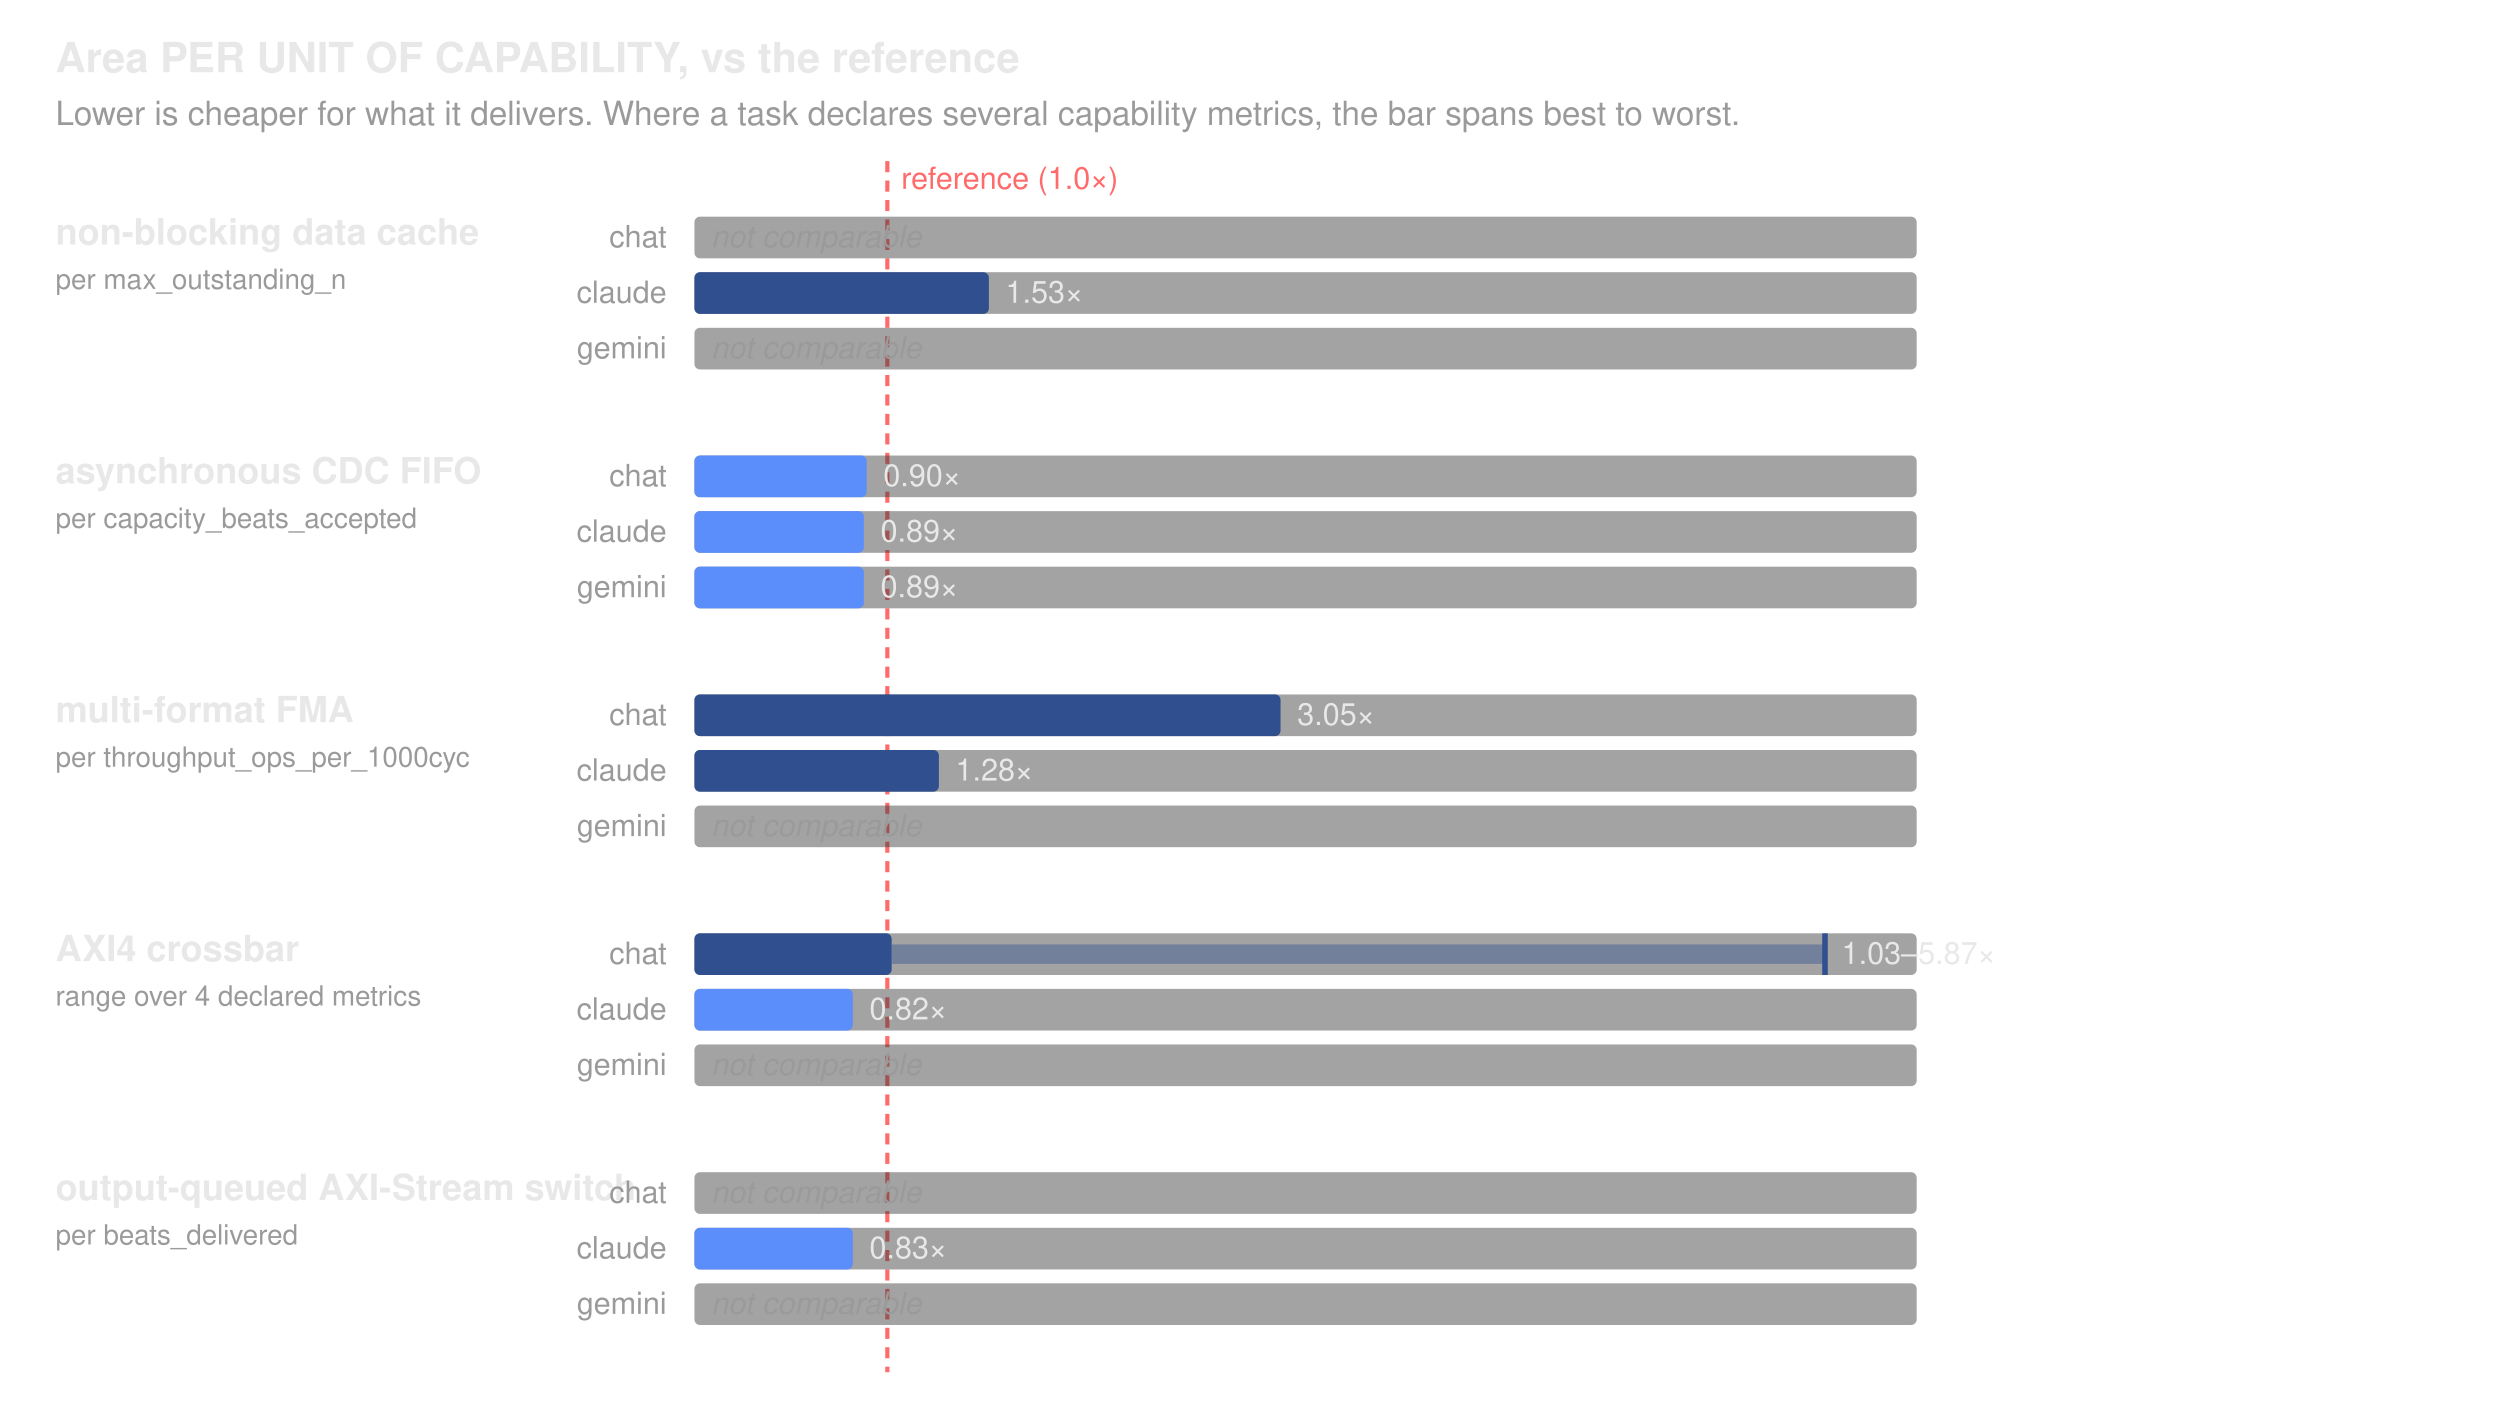
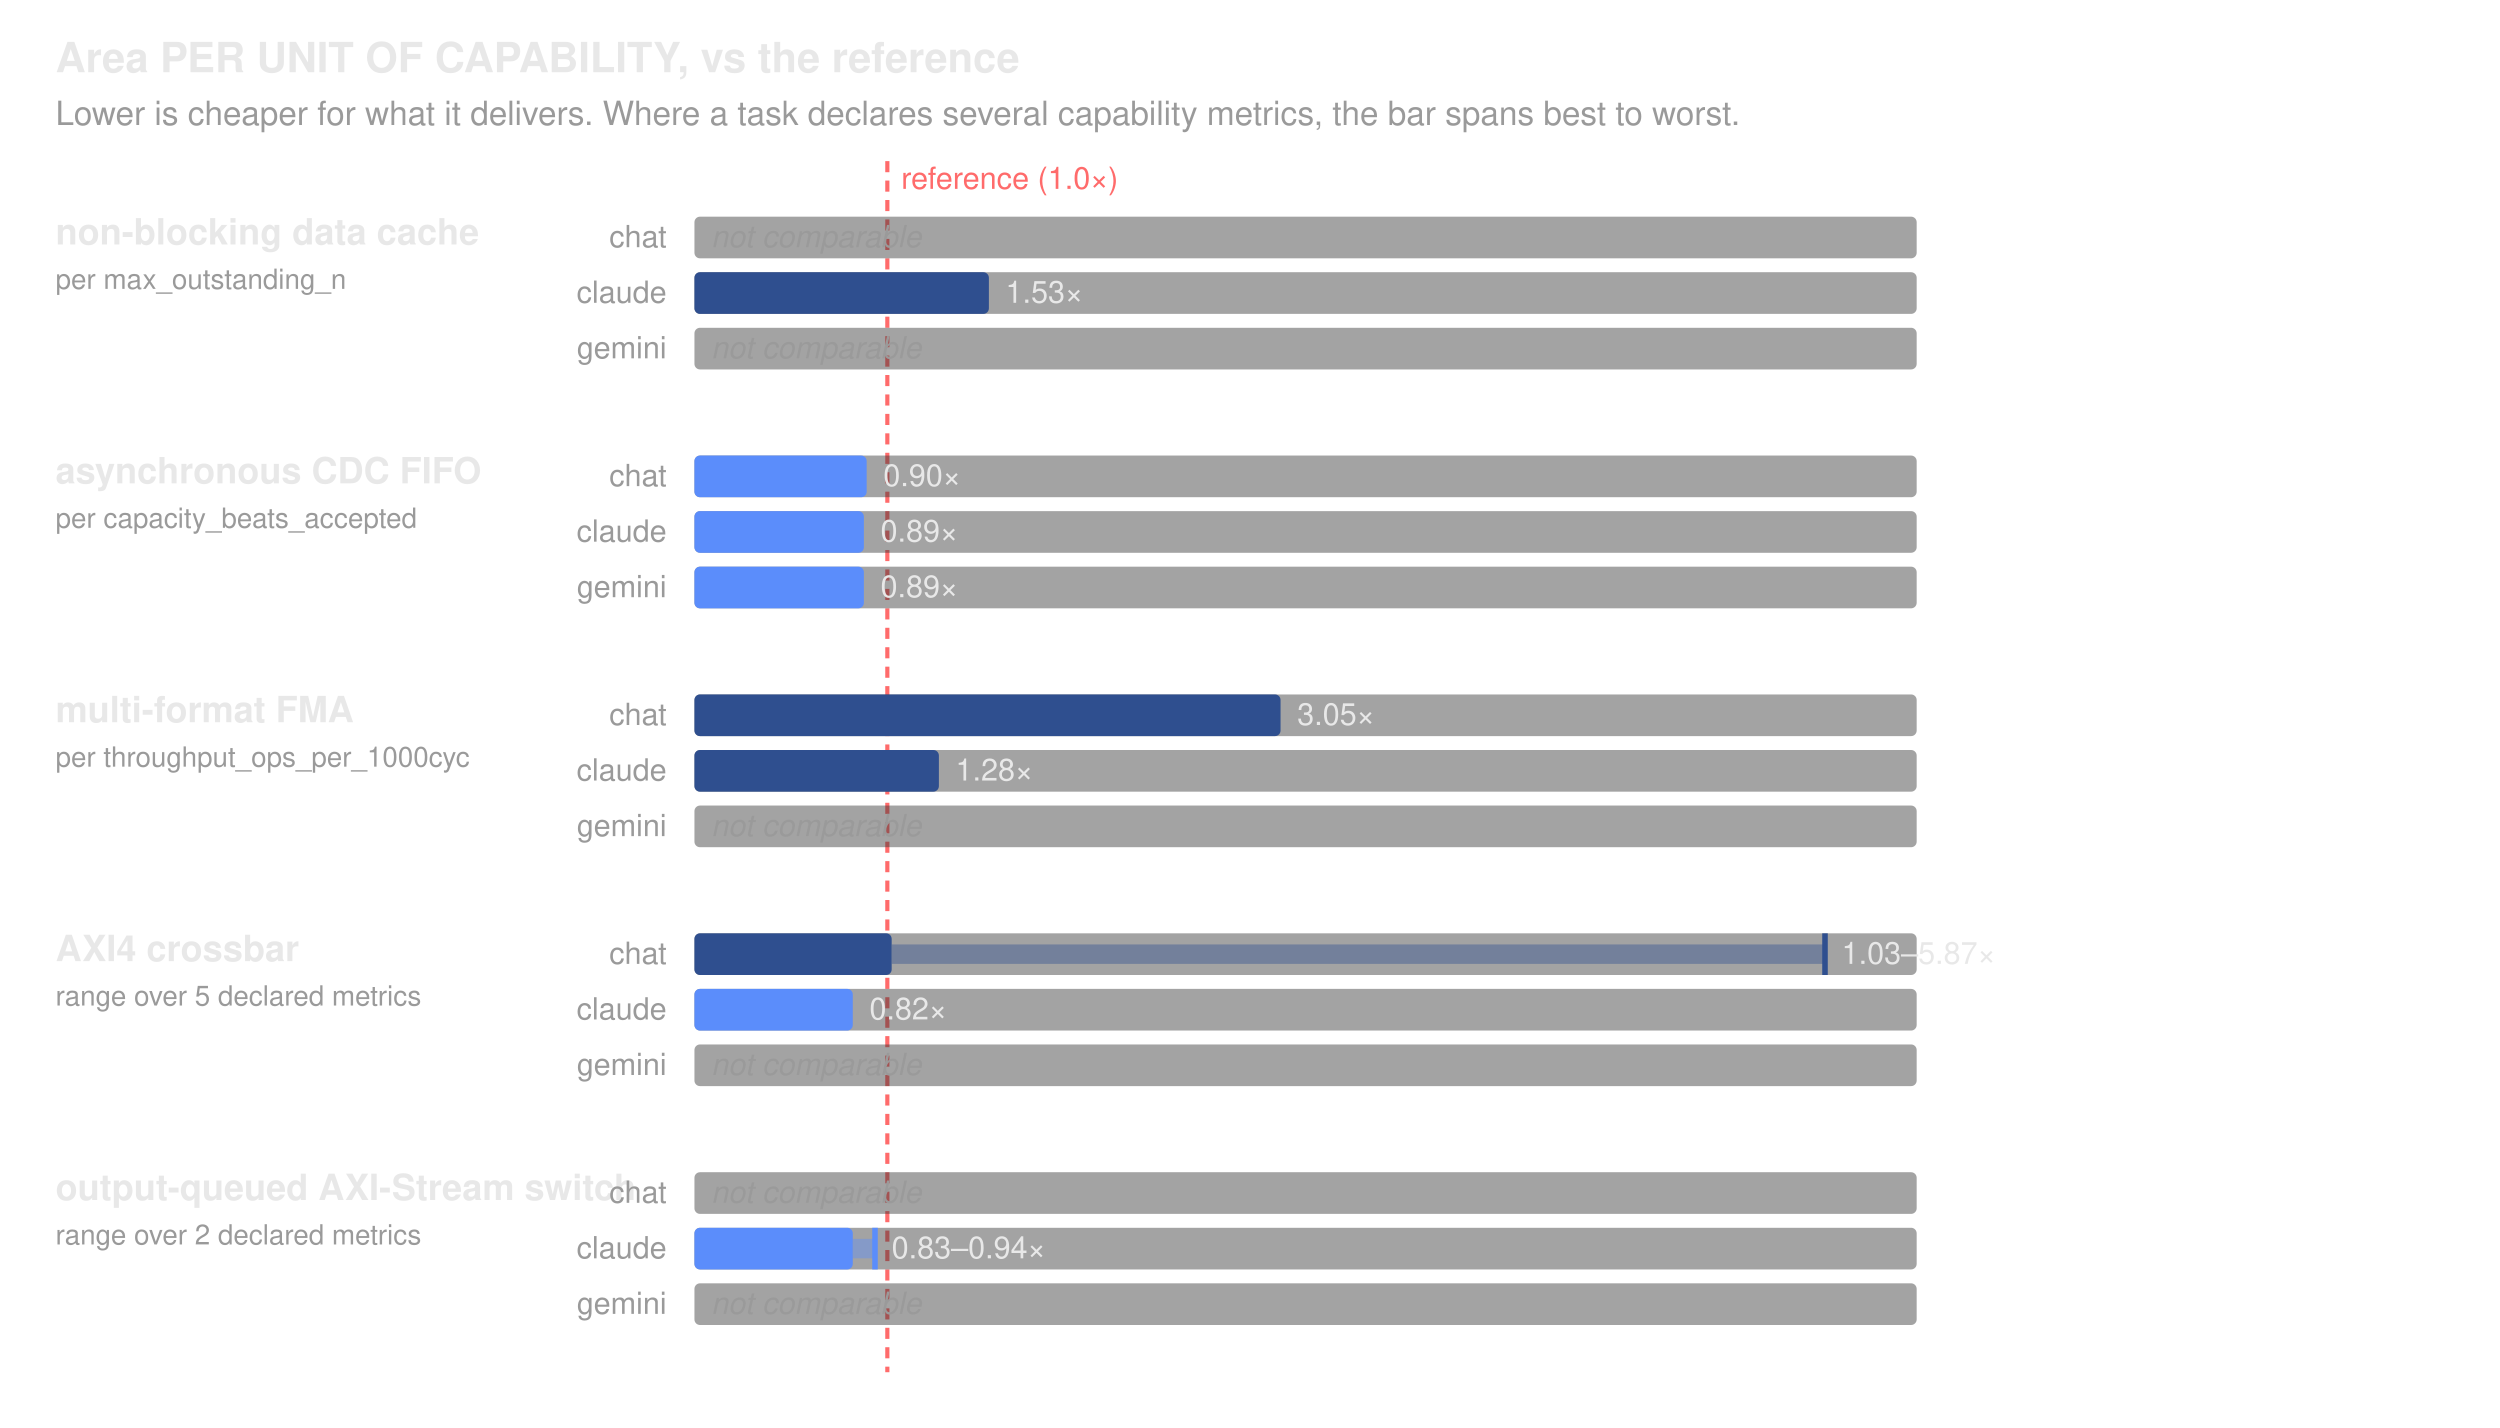
<svg xmlns="http://www.w3.org/2000/svg" viewBox="0 0 900 514" font-family="-apple-system,BlinkMacSystemFont,Segoe UI,Helvetica,Arial,sans-serif">
  <rect width="900" height="514" fill="none" />
  <text x="20" y="26" fill="#e8e8e8" font-size="15" font-weight="600">Area PER UNIT OF CAPABILITY, vs the reference</text>
  <text x="20" y="45" fill="#9a9a9a" font-size="12">Lower is cheaper for what it delivers. Where a task declares several capability metrics, the bar spans best to worst.</text>
  <line x1="319.439" y1="58" x2="319.439" y2="494" stroke="#ff6b6b" stroke-width="1.5" stroke-dasharray="4 3" />
  <text x="324.439" y="68" fill="#ff6b6b" font-size="11">reference (1.0×)</text>
  <text x="20" y="88" fill="#e8e8e8" font-size="13" font-weight="600">non-blocking data cache</text>
  <text x="20" y="104" fill="#9a9a9a" font-size="10">per max_outstanding_n</text>
  <text x="240" y="89" fill="#9a9a9a" font-size="11" text-anchor="end">chat</text>
  <rect x="250" y="78" width="440" height="15" rx="2" fill="#333" opacity="0.45" />
  <text x="256" y="89" fill="#9a9a9a" font-size="11" font-style="italic">not comparable</text>
  <text x="240" y="109" fill="#9a9a9a" font-size="11" text-anchor="end">claude</text>
  <rect x="250" y="98" width="440" height="15" rx="2" fill="#333" opacity="0.45" />
  <rect x="250" y="98" width="106" height="15" rx="2" fill="#2f4f8f" />
  <text x="362" y="109" fill="#e8e8e8" font-size="11">1.53×</text>
  <text x="240" y="129" fill="#9a9a9a" font-size="11" text-anchor="end">gemini</text>
  <rect x="250" y="118" width="440" height="15" rx="2" fill="#333" opacity="0.45" />
  <text x="256" y="129" fill="#9a9a9a" font-size="11" font-style="italic">not comparable</text>
  <text x="20" y="174" fill="#e8e8e8" font-size="13" font-weight="600">asynchronous CDC FIFO</text>
  <text x="20" y="190" fill="#9a9a9a" font-size="10">per capacity_beats_accepted</text>
  <text x="240" y="175" fill="#9a9a9a" font-size="11" text-anchor="end">chat</text>
  <rect x="250" y="164" width="440" height="15" rx="2" fill="#333" opacity="0.45" />
  <rect x="250" y="164" width="62" height="15" rx="2" fill="#5b8dfb" />
  <text x="318" y="175" fill="#e8e8e8" font-size="11">0.90×</text>
  <text x="240" y="195" fill="#9a9a9a" font-size="11" text-anchor="end">claude</text>
  <rect x="250" y="184" width="440" height="15" rx="2" fill="#333" opacity="0.45" />
  <rect x="250" y="184" width="61" height="15" rx="2" fill="#5b8dfb" />
  <text x="317" y="195" fill="#e8e8e8" font-size="11">0.89×</text>
  <text x="240" y="215" fill="#9a9a9a" font-size="11" text-anchor="end">gemini</text>
  <rect x="250" y="204" width="440" height="15" rx="2" fill="#333" opacity="0.45" />
  <rect x="250" y="204" width="61" height="15" rx="2" fill="#5b8dfb" />
  <text x="317" y="215" fill="#e8e8e8" font-size="11">0.89×</text>
  <text x="20" y="260" fill="#e8e8e8" font-size="13" font-weight="600">multi-format FMA</text>
  <text x="20" y="276" fill="#9a9a9a" font-size="10">per throughput_ops_per_1000cyc</text>
  <text x="240" y="261" fill="#9a9a9a" font-size="11" text-anchor="end">chat</text>
  <rect x="250" y="250" width="440" height="15" rx="2" fill="#333" opacity="0.45" />
  <rect x="250" y="250" width="211" height="15" rx="2" fill="#2f4f8f" />
  <text x="467" y="261" fill="#e8e8e8" font-size="11">3.05×</text>
  <text x="240" y="281" fill="#9a9a9a" font-size="11" text-anchor="end">claude</text>
  <rect x="250" y="270" width="440" height="15" rx="2" fill="#333" opacity="0.45" />
  <rect x="250" y="270" width="88" height="15" rx="2" fill="#2f4f8f" />
  <text x="344" y="281" fill="#e8e8e8" font-size="11">1.28×</text>
  <text x="240" y="301" fill="#9a9a9a" font-size="11" text-anchor="end">gemini</text>
  <rect x="250" y="290" width="440" height="15" rx="2" fill="#333" opacity="0.45" />
  <text x="256" y="301" fill="#9a9a9a" font-size="11" font-style="italic">not comparable</text>
  <text x="20" y="346" fill="#e8e8e8" font-size="13" font-weight="600">AXI4 crossbar</text>
-   <text x="20" y="362" fill="#9a9a9a" font-size="10">range over 4 declared metrics</text>
+   <text x="20" y="362" fill="#9a9a9a" font-size="10">range over 5 declared metrics</text>
  <text x="240" y="347" fill="#9a9a9a" font-size="11" text-anchor="end">chat</text>
  <rect x="250" y="336" width="440" height="15" rx="2" fill="#333" opacity="0.45" />
  <rect x="250" y="336" width="71" height="15" rx="2" fill="#2f4f8f" />
  <rect x="321" y="340" width="336" height="7" fill="#2f4f8f" opacity="0.42" />
  <line x1="657" y1="336" x2="657" y2="351" stroke="#2f4f8f" stroke-width="2" />
  <text x="663" y="347" fill="#e8e8e8" font-size="11">1.03–5.87×</text>
  <text x="240" y="367" fill="#9a9a9a" font-size="11" text-anchor="end">claude</text>
  <rect x="250" y="356" width="440" height="15" rx="2" fill="#333" opacity="0.45" />
  <rect x="250" y="356" width="57" height="15" rx="2" fill="#5b8dfb" />
  <text x="313" y="367" fill="#e8e8e8" font-size="11">0.82×</text>
  <text x="240" y="387" fill="#9a9a9a" font-size="11" text-anchor="end">gemini</text>
  <rect x="250" y="376" width="440" height="15" rx="2" fill="#333" opacity="0.45" />
  <text x="256" y="387" fill="#9a9a9a" font-size="11" font-style="italic">not comparable</text>
  <text x="20" y="432" fill="#e8e8e8" font-size="13" font-weight="600">output-queued AXI-Stream switch</text>
-   <text x="20" y="448" fill="#9a9a9a" font-size="10">per beats_delivered</text>
+   <text x="20" y="448" fill="#9a9a9a" font-size="10">range over 2 declared metrics</text>
  <text x="240" y="433" fill="#9a9a9a" font-size="11" text-anchor="end">chat</text>
  <rect x="250" y="422" width="440" height="15" rx="2" fill="#333" opacity="0.45" />
  <text x="256" y="433" fill="#9a9a9a" font-size="11" font-style="italic">not comparable</text>
  <text x="240" y="453" fill="#9a9a9a" font-size="11" text-anchor="end">claude</text>
  <rect x="250" y="442" width="440" height="15" rx="2" fill="#333" opacity="0.45" />
  <rect x="250" y="442" width="57" height="15" rx="2" fill="#5b8dfb" />
-   <text x="313" y="453" fill="#e8e8e8" font-size="11">0.83×</text>
+   <rect x="307" y="446" width="8" height="7" fill="#5b8dfb" opacity="0.42" />
+   <line x1="315" y1="442" x2="315" y2="457" stroke="#5b8dfb" stroke-width="2" />
+   <text x="321" y="453" fill="#e8e8e8" font-size="11">0.83–0.94×</text>
  <text x="240" y="473" fill="#9a9a9a" font-size="11" text-anchor="end">gemini</text>
  <rect x="250" y="462" width="440" height="15" rx="2" fill="#333" opacity="0.45" />
  <text x="256" y="473" fill="#9a9a9a" font-size="11" font-style="italic">not comparable</text>
</svg>
